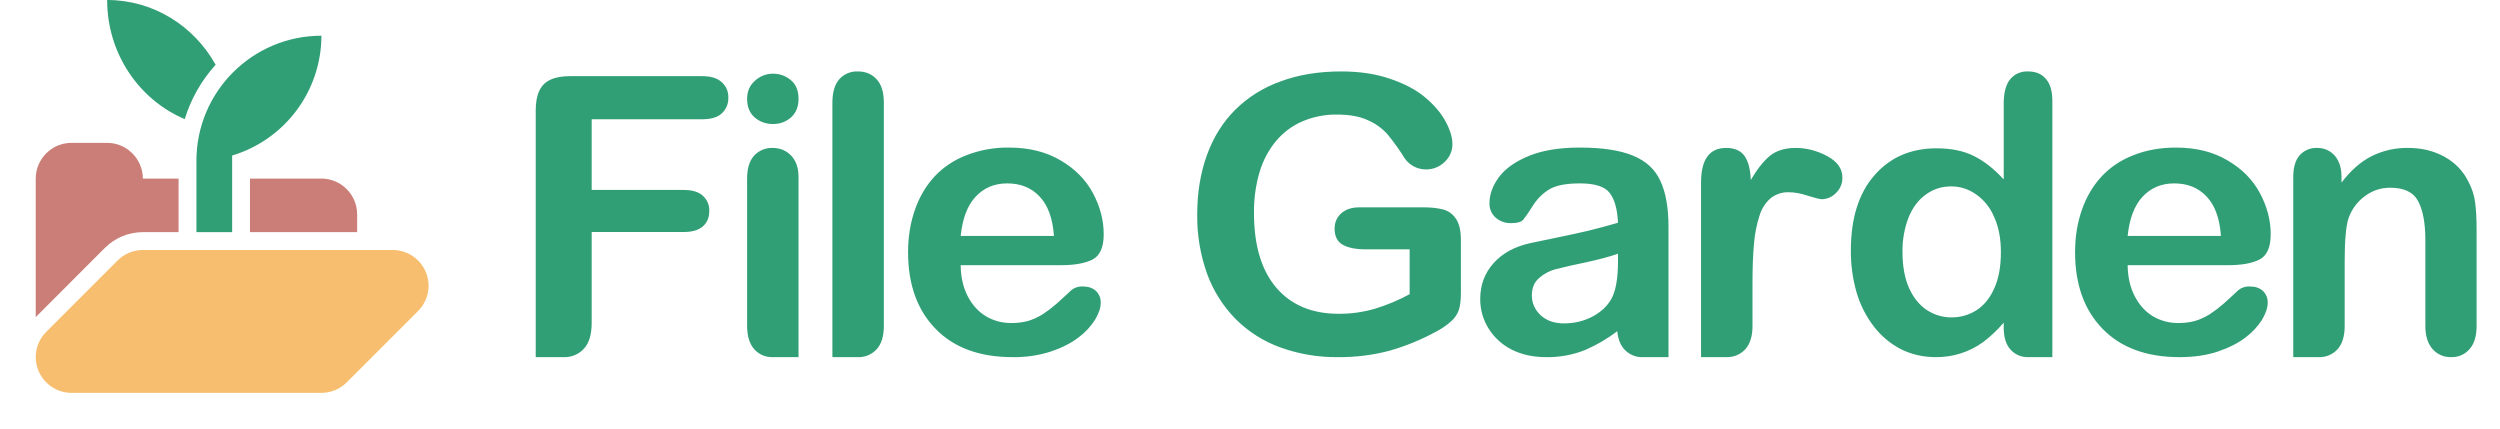
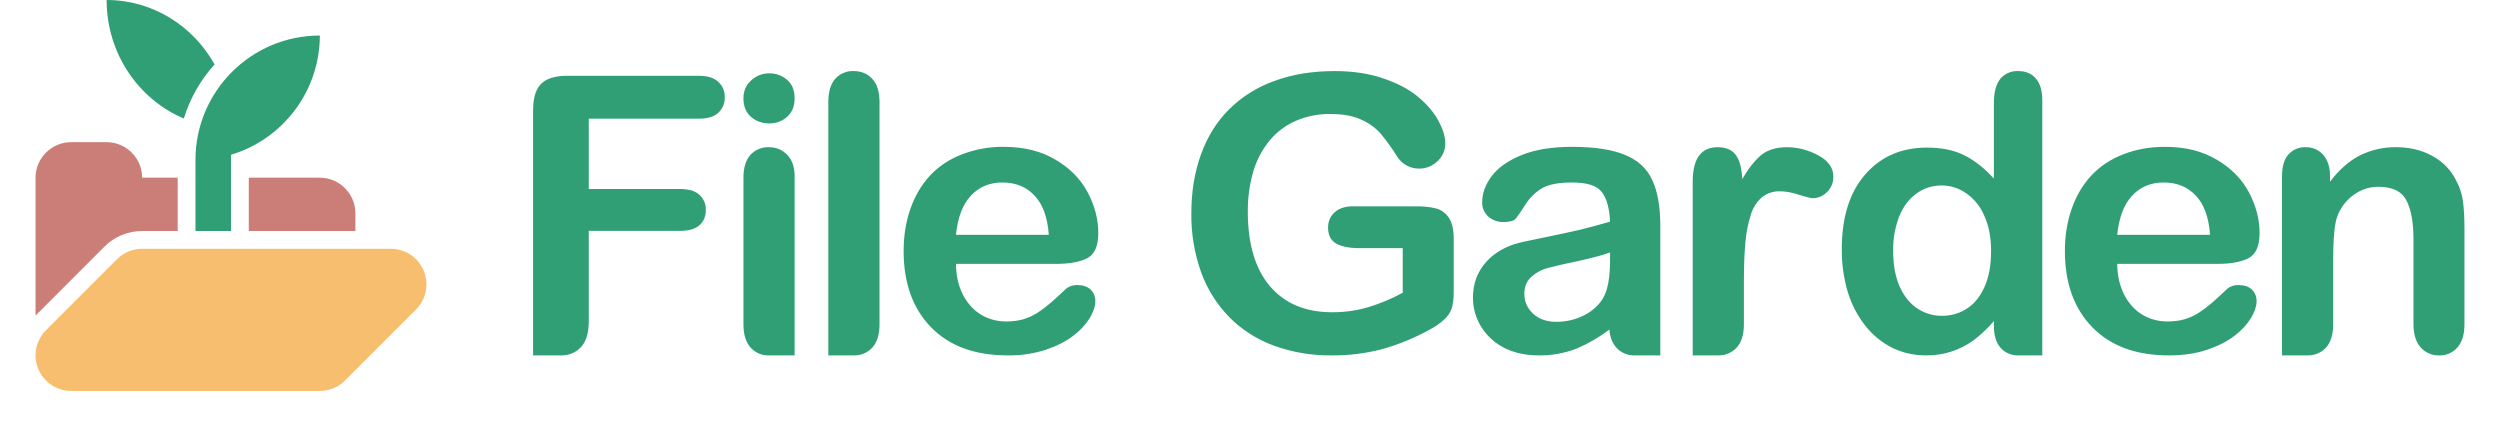
- <svg xmlns="http://www.w3.org/2000/svg" viewBox="0 0 70 12">
+ <svg xmlns="http://www.w3.org/2000/svg" viewBox="0 0 70.345 12">
  <path d="M1 8.879V5c0-.549.451-1 1-1h1c.549 0 1 .451 1 1h1v1.5H4c-.398 0-.779.158-1.061.439L1 8.879ZM7 6.5V5h2c.549 0 1 .451 1 1v.5H7Z" fill="#ca7e77" />
  <path d="M1.293 9.293A1.002 1.002 0 0 0 1 10c0 .549.451 1 1 1h7c.265 0 .52-.105.707-.293l2-2C11.894 8.52 12 8.265 12 8c0-.549-.451-1-1-1H4a.997.997 0 0 0-.707.293l-2 2Z" fill="#f6be6e" />
  <path d="M5.5 6.5v-2C5.5 2.568 7.068 1 9 1a3.512 3.512 0 0 1-2.5 3.355V6.5h-1Zm.538-4.687c-.392.432-.691.95-.865 1.522C3.898 2.796 3 1.505 3 0c1.299 0 2.434.73 3.038 1.813ZM15 10V3.092c0-.225.033-.408.1-.548a.613.613 0 0 1 .312-.312c.144-.067.327-.1.548-.1h3.694c.25 0 .435.056.554.169a.547.547 0 0 1 .185.433.57.57 0 0 1-.185.443c-.119.109-.304.163-.554.163h-3.087v1.979h2.581c.239 0 .417.055.533.164a.542.542 0 0 1 .179.427c0 .18-.06.322-.179.428-.12.105-.298.158-.533.158h-2.581v2.549c0 .324-.074.564-.221.723a.731.731 0 0 1-.56.232H15Zm6.647-6.528a.769.769 0 0 1-.517-.184c-.141-.124-.211-.298-.211-.523 0-.204.072-.371.216-.501a.739.739 0 0 1 .512-.201c.186 0 .352.06.496.18.144.119.216.293.216.522 0 .222-.07.396-.211.523a.735.735 0 0 1-.501.184ZM21.631 10a.66.66 0 0 1-.517-.227c-.13-.151-.195-.368-.195-.649V5.003c0-.285.065-.5.195-.644a.675.675 0 0 1 .517-.217c.211 0 .385.073.523.217.137.144.205.345.205.601V10h-.728Zm1.676 0V2.876c0-.288.063-.507.19-.654A.66.66 0 0 1 24.02 2c.218 0 .394.074.527.222.134.144.201.362.201.654v6.248c0 .292-.069.512-.206.66a.68.68 0 0 1-.522.216h-.713Zm6.41-2.575h-2.818c.003.327.068.615.195.865.13.25.301.438.512.565.214.127.45.19.707.19.172 0 .329-.019.47-.058.144-.042.283-.106.416-.19a3.35 3.35 0 0 0 .37-.28c.112-.098.258-.232.438-.401a.473.473 0 0 1 .316-.095c.148 0 .268.041.359.121a.434.434 0 0 1 .138.343c0 .131-.051.284-.154.46a1.845 1.845 0 0 1-.464.501c-.204.158-.463.29-.776.396a3.326 3.326 0 0 1-1.071.158c-.925 0-1.645-.264-2.158-.792-.514-.527-.771-1.243-.771-2.147 0-.426.064-.82.19-1.182.127-.366.312-.679.554-.94.243-.26.542-.459.898-.596a3.176 3.176 0 0 1 1.182-.211c.562 0 1.044.12 1.446.359.404.235.707.542.907.918.201.376.301.76.301 1.15 0 .363-.104.598-.311.707-.208.106-.5.159-.876.159Zm-2.818-.818h2.612c-.035-.493-.169-.86-.401-1.103-.229-.246-.531-.369-.908-.369-.359 0-.654.124-.886.374-.229.246-.368.612-.417 1.098Zm14.006.116v1.483c0 .197-.019.355-.058.475a.748.748 0 0 1-.216.316 1.936 1.936 0 0 1-.396.275 6.273 6.273 0 0 1-1.351.554A5.45 5.45 0 0 1 37.47 10a4.608 4.608 0 0 1-1.626-.274 3.414 3.414 0 0 1-1.25-.797 3.547 3.547 0 0 1-.797-1.267A4.773 4.773 0 0 1 33.522 6c0-.602.09-1.152.27-1.652.179-.499.443-.923.791-1.271a3.433 3.433 0 0 1 1.272-.797c.499-.187 1.066-.28 1.699-.28.521 0 .982.07 1.383.211.401.137.726.311.976.523.25.211.438.434.565.67.126.235.19.445.19.628a.672.672 0 0 1-.222.506.731.731 0 0 1-.523.206.723.723 0 0 1-.585-.301 6.338 6.338 0 0 0-.491-.686 1.57 1.57 0 0 0-.544-.39c-.225-.106-.513-.159-.865-.159a2.38 2.38 0 0 0-.971.19 2.001 2.001 0 0 0-.733.544 2.474 2.474 0 0 0-.465.871 3.913 3.913 0 0 0-.158 1.145c0 .907.207 1.606.623 2.095.418.489 1 .733 1.746.733a3.53 3.53 0 0 0 1.019-.142 5.17 5.17 0 0 0 .971-.407V6.982h-1.214c-.292 0-.514-.044-.665-.132-.148-.088-.222-.238-.222-.449 0-.172.062-.315.185-.427.127-.113.297-.169.512-.169h1.778c.218 0 .403.019.554.058a.614.614 0 0 1 .365.258c.095.134.142.335.142.602Zm4.379 2.551a4.354 4.354 0 0 1-.898.525 2.835 2.835 0 0 1-1.093.201c-.369 0-.694-.072-.976-.216a1.631 1.631 0 0 1-.644-.597 1.539 1.539 0 0 1-.227-.812c0-.394.125-.73.375-1.008s.593-.465 1.029-.56c.092-.021.319-.068.681-.142.362-.074.672-.141.929-.201.26-.063.541-.139.844-.227-.018-.379-.095-.657-.232-.833-.134-.18-.414-.269-.839-.269-.366 0-.642.051-.829.153a1.372 1.372 0 0 0-.475.459c-.13.204-.223.339-.279.406-.053.063-.169.095-.349.095a.63.63 0 0 1-.422-.153.519.519 0 0 1-.174-.401c0-.253.09-.5.269-.739.18-.239.459-.436.839-.591.38-.155.853-.232 1.42-.232.633 0 1.131.076 1.493.227.362.148.618.383.765.707.152.324.227.753.227 1.288V10h-.728a.66.66 0 0 1-.512-.222c-.109-.121-.174-.288-.194-.504Zm.02-2.171c-.211.077-.519.16-.924.248a16.57 16.57 0 0 0-.833.19 1.107 1.107 0 0 0-.444.237c-.14.116-.211.28-.211.491 0 .218.083.405.248.559.166.152.382.227.649.227.285 0 .547-.061.787-.184.242-.127.42-.289.533-.486.13-.218.195-.577.195-1.076v-.206Zm3.766.818v1.203c0 .292-.069.512-.206.66a.69.69 0 0 1-.523.216h-.712V5.113c0-.647.234-.971.702-.971.239 0 .411.076.517.227.106.152.164.375.174.671.173-.296.348-.519.528-.671.183-.151.426-.227.728-.227.303 0 .596.076.881.227.285.152.428.352.428.602a.577.577 0 0 1-.185.438.56.56 0 0 1-.39.169c-.053 0-.182-.032-.386-.095-.2-.067-.378-.1-.533-.1a.778.778 0 0 0-.517.168 1.06 1.06 0 0 0-.311.491 3.44 3.44 0 0 0-.153.781c-.028.299-.042.665-.042 1.098Zm7.034 1.256v-.143a3.678 3.678 0 0 1-.575.544 2.225 2.225 0 0 1-1.33.422c-.345 0-.665-.072-.96-.216a2.269 2.269 0 0 1-.76-.628 2.898 2.898 0 0 1-.491-.955 4.145 4.145 0 0 1-.164-1.188c0-.9.22-1.602.66-2.105.44-.503 1.019-.755 1.736-.755.415 0 .765.072 1.05.216.285.141.563.359.834.655V2.897c0-.295.058-.519.174-.67A.61.61 0 0 1 56.785 2c.218 0 .385.07.501.211.12.137.18.341.18.612V10h-.681a.64.64 0 0 1-.491-.211c-.127-.144-.19-.348-.19-.612ZM53.27 7.061c0 .39.06.723.18.997.123.274.29.482.501.623.211.137.442.206.691.206.254 0 .484-.066.692-.196.211-.133.378-.336.501-.607.127-.274.19-.615.19-1.023 0-.384-.063-.713-.19-.987a1.436 1.436 0 0 0-.507-.633 1.186 1.186 0 0 0-.696-.222c-.264 0-.5.076-.707.227-.208.148-.37.362-.486.644a2.584 2.584 0 0 0-.169.971Zm9.122.364h-2.818c.004.327.069.615.196.865.13.25.3.438.511.565.215.127.451.19.708.19.172 0 .329-.019.469-.058a1.66 1.66 0 0 0 .417-.19 3.35 3.35 0 0 0 .37-.28c.112-.098.258-.232.438-.401a.471.471 0 0 1 .316-.095c.148 0 .268.041.359.121a.436.436 0 0 1 .137.343c0 .131-.051.284-.153.46a1.86 1.86 0 0 1-.464.501c-.204.158-.463.29-.776.396-.31.105-.667.158-1.071.158-.925 0-1.645-.264-2.158-.792-.514-.527-.771-1.243-.771-2.147 0-.426.063-.82.19-1.182.127-.366.311-.679.554-.94.243-.26.542-.459.897-.596.356-.141.75-.211 1.182-.211.563 0 1.045.12 1.446.359.405.235.707.542.908.918.2.376.301.76.301 1.15 0 .363-.104.598-.312.707-.207.106-.499.159-.876.159Zm-2.818-.818h2.612c-.035-.493-.168-.86-.401-1.103-.228-.246-.531-.369-.907-.369-.359 0-.655.124-.887.374-.228.246-.367.612-.417 1.098Zm5.988-1.668v.174c.253-.334.529-.578.828-.733a2.215 2.215 0 0 1 1.04-.238c.38 0 .719.083 1.018.249.299.165.523.399.67.701.095.176.157.366.185.57.028.204.042.465.042.781v2.681c0 .288-.067.507-.2.654a.65.65 0 0 1-.512.222.663.663 0 0 1-.522-.227c-.134-.151-.201-.368-.201-.649V6.723c0-.475-.067-.837-.201-1.087-.13-.253-.392-.38-.786-.38-.257 0-.491.077-.702.232a1.3 1.3 0 0 0-.464.628c-.07.215-.106.616-.106 1.203v1.805c0 .292-.068.512-.205.66a.681.681 0 0 1-.523.216h-.712V4.96c0-.274.06-.478.179-.612a.619.619 0 0 1 .491-.206.632.632 0 0 1 .586.359c.063.12.095.266.095.438Z" fill="#309f76" />
</svg>
